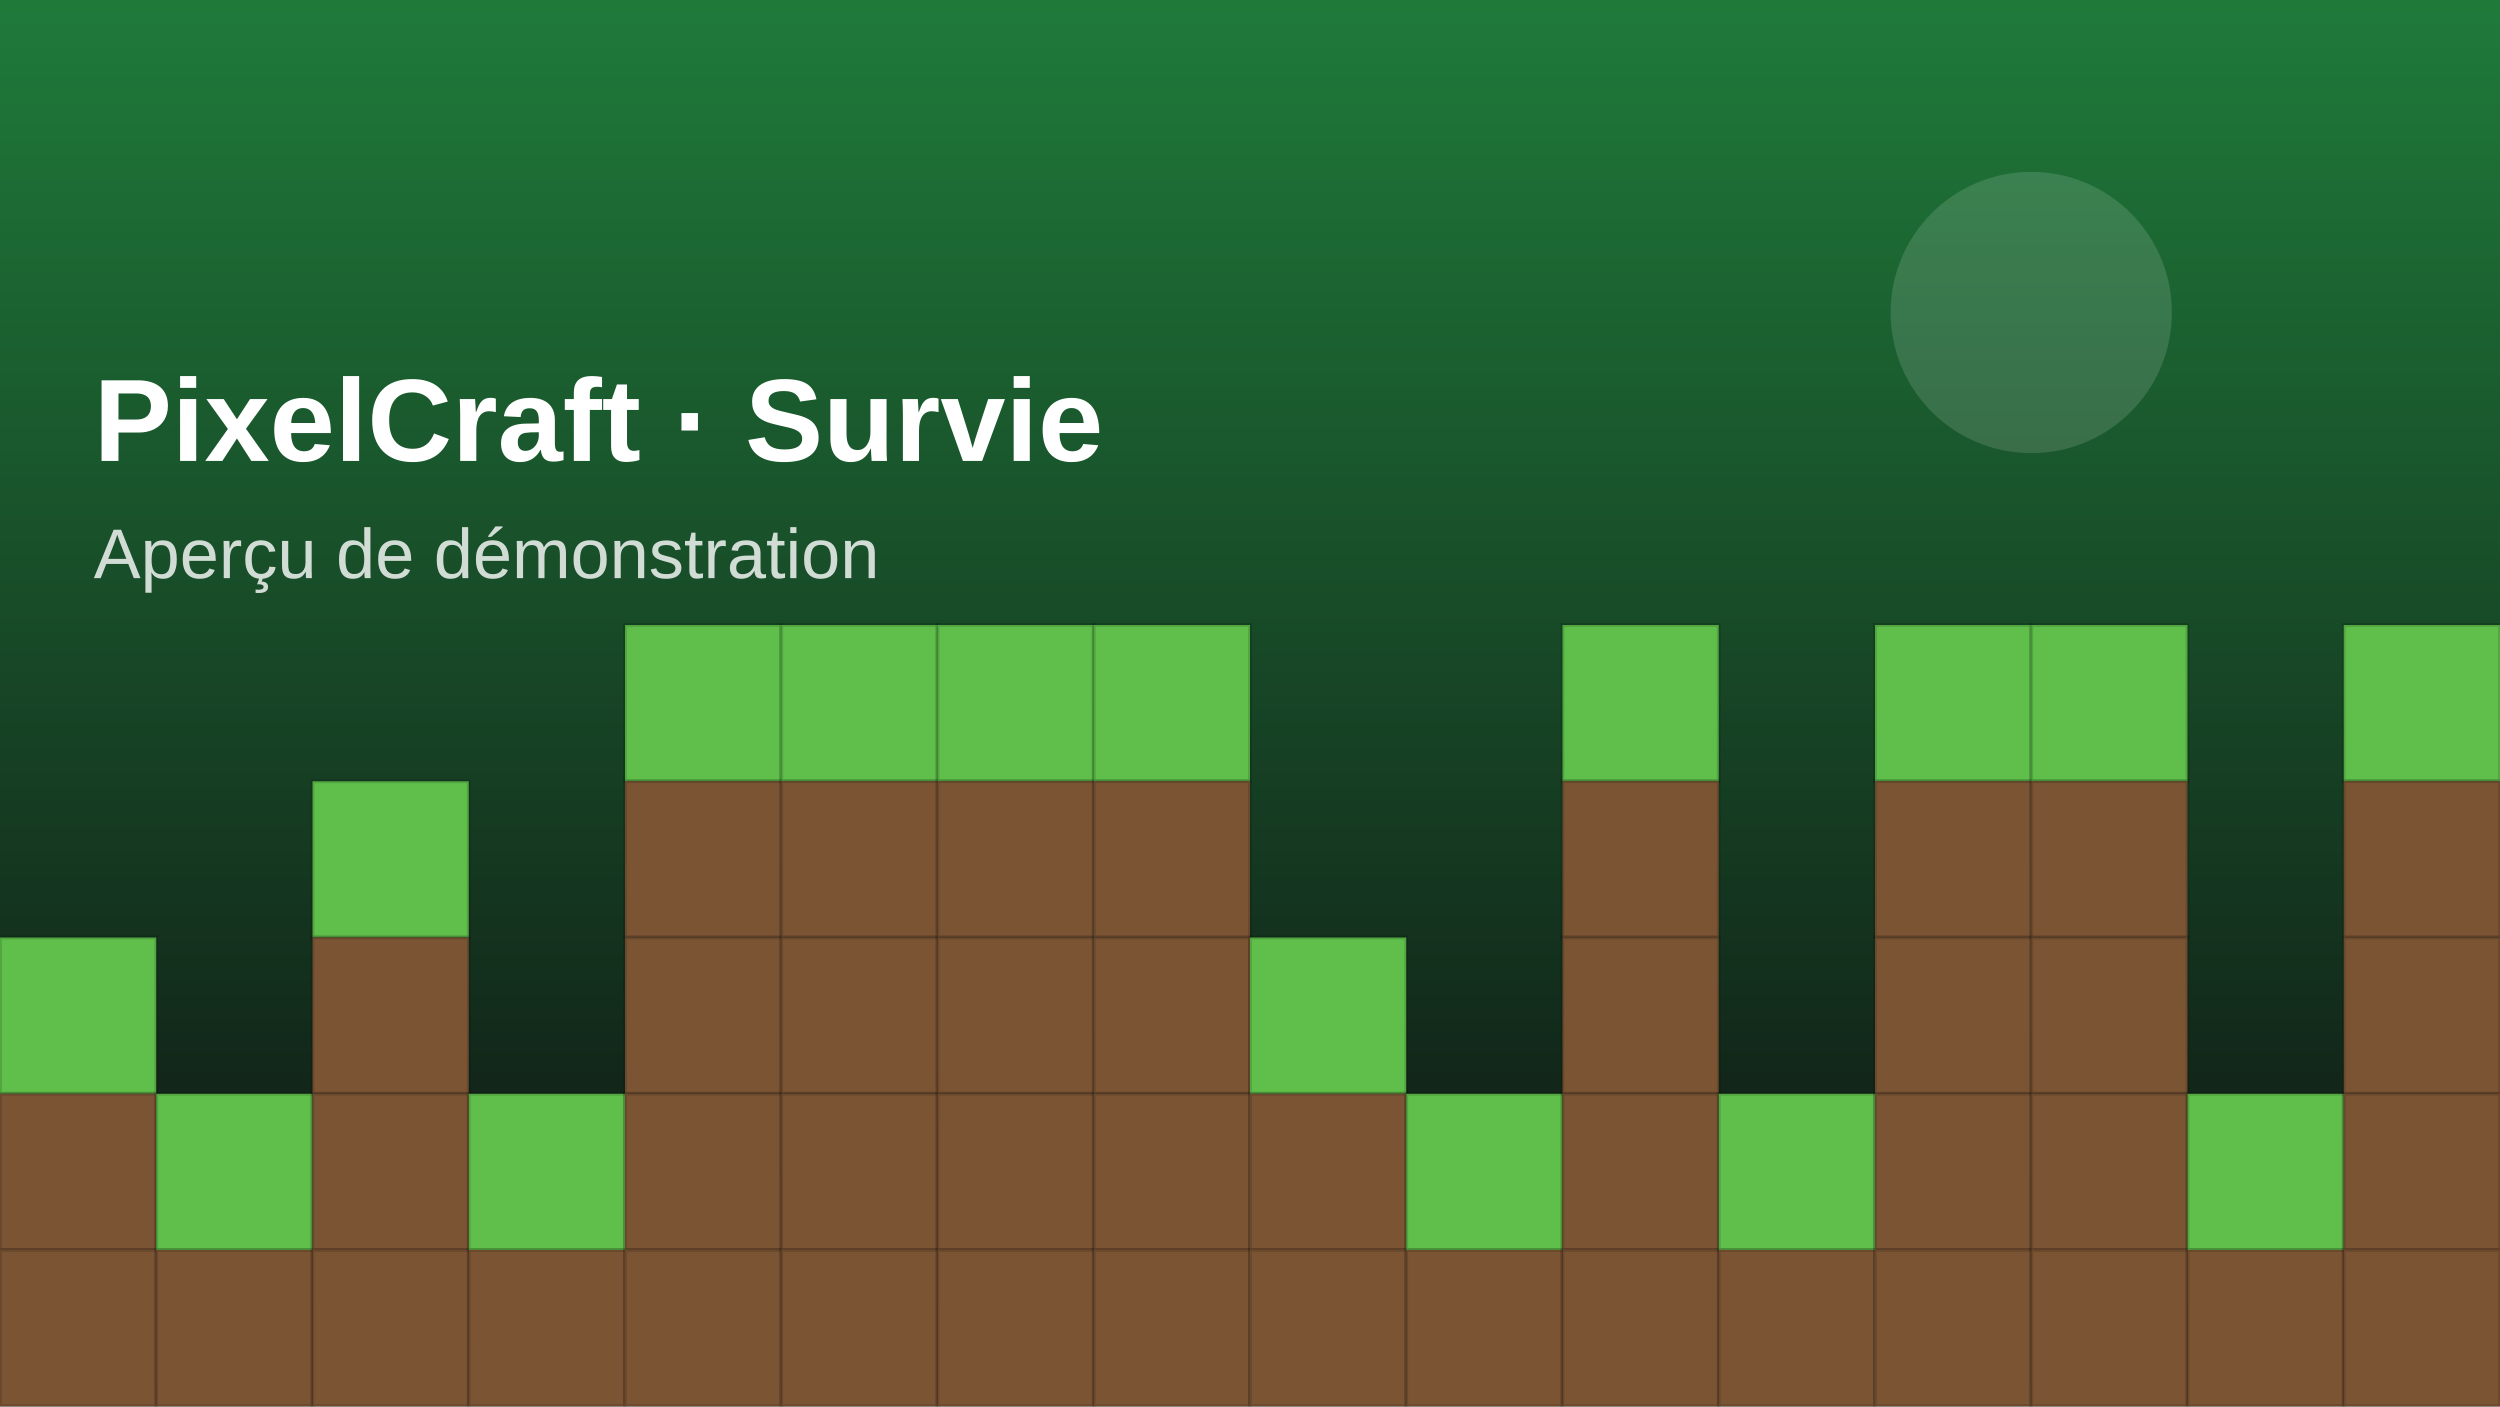
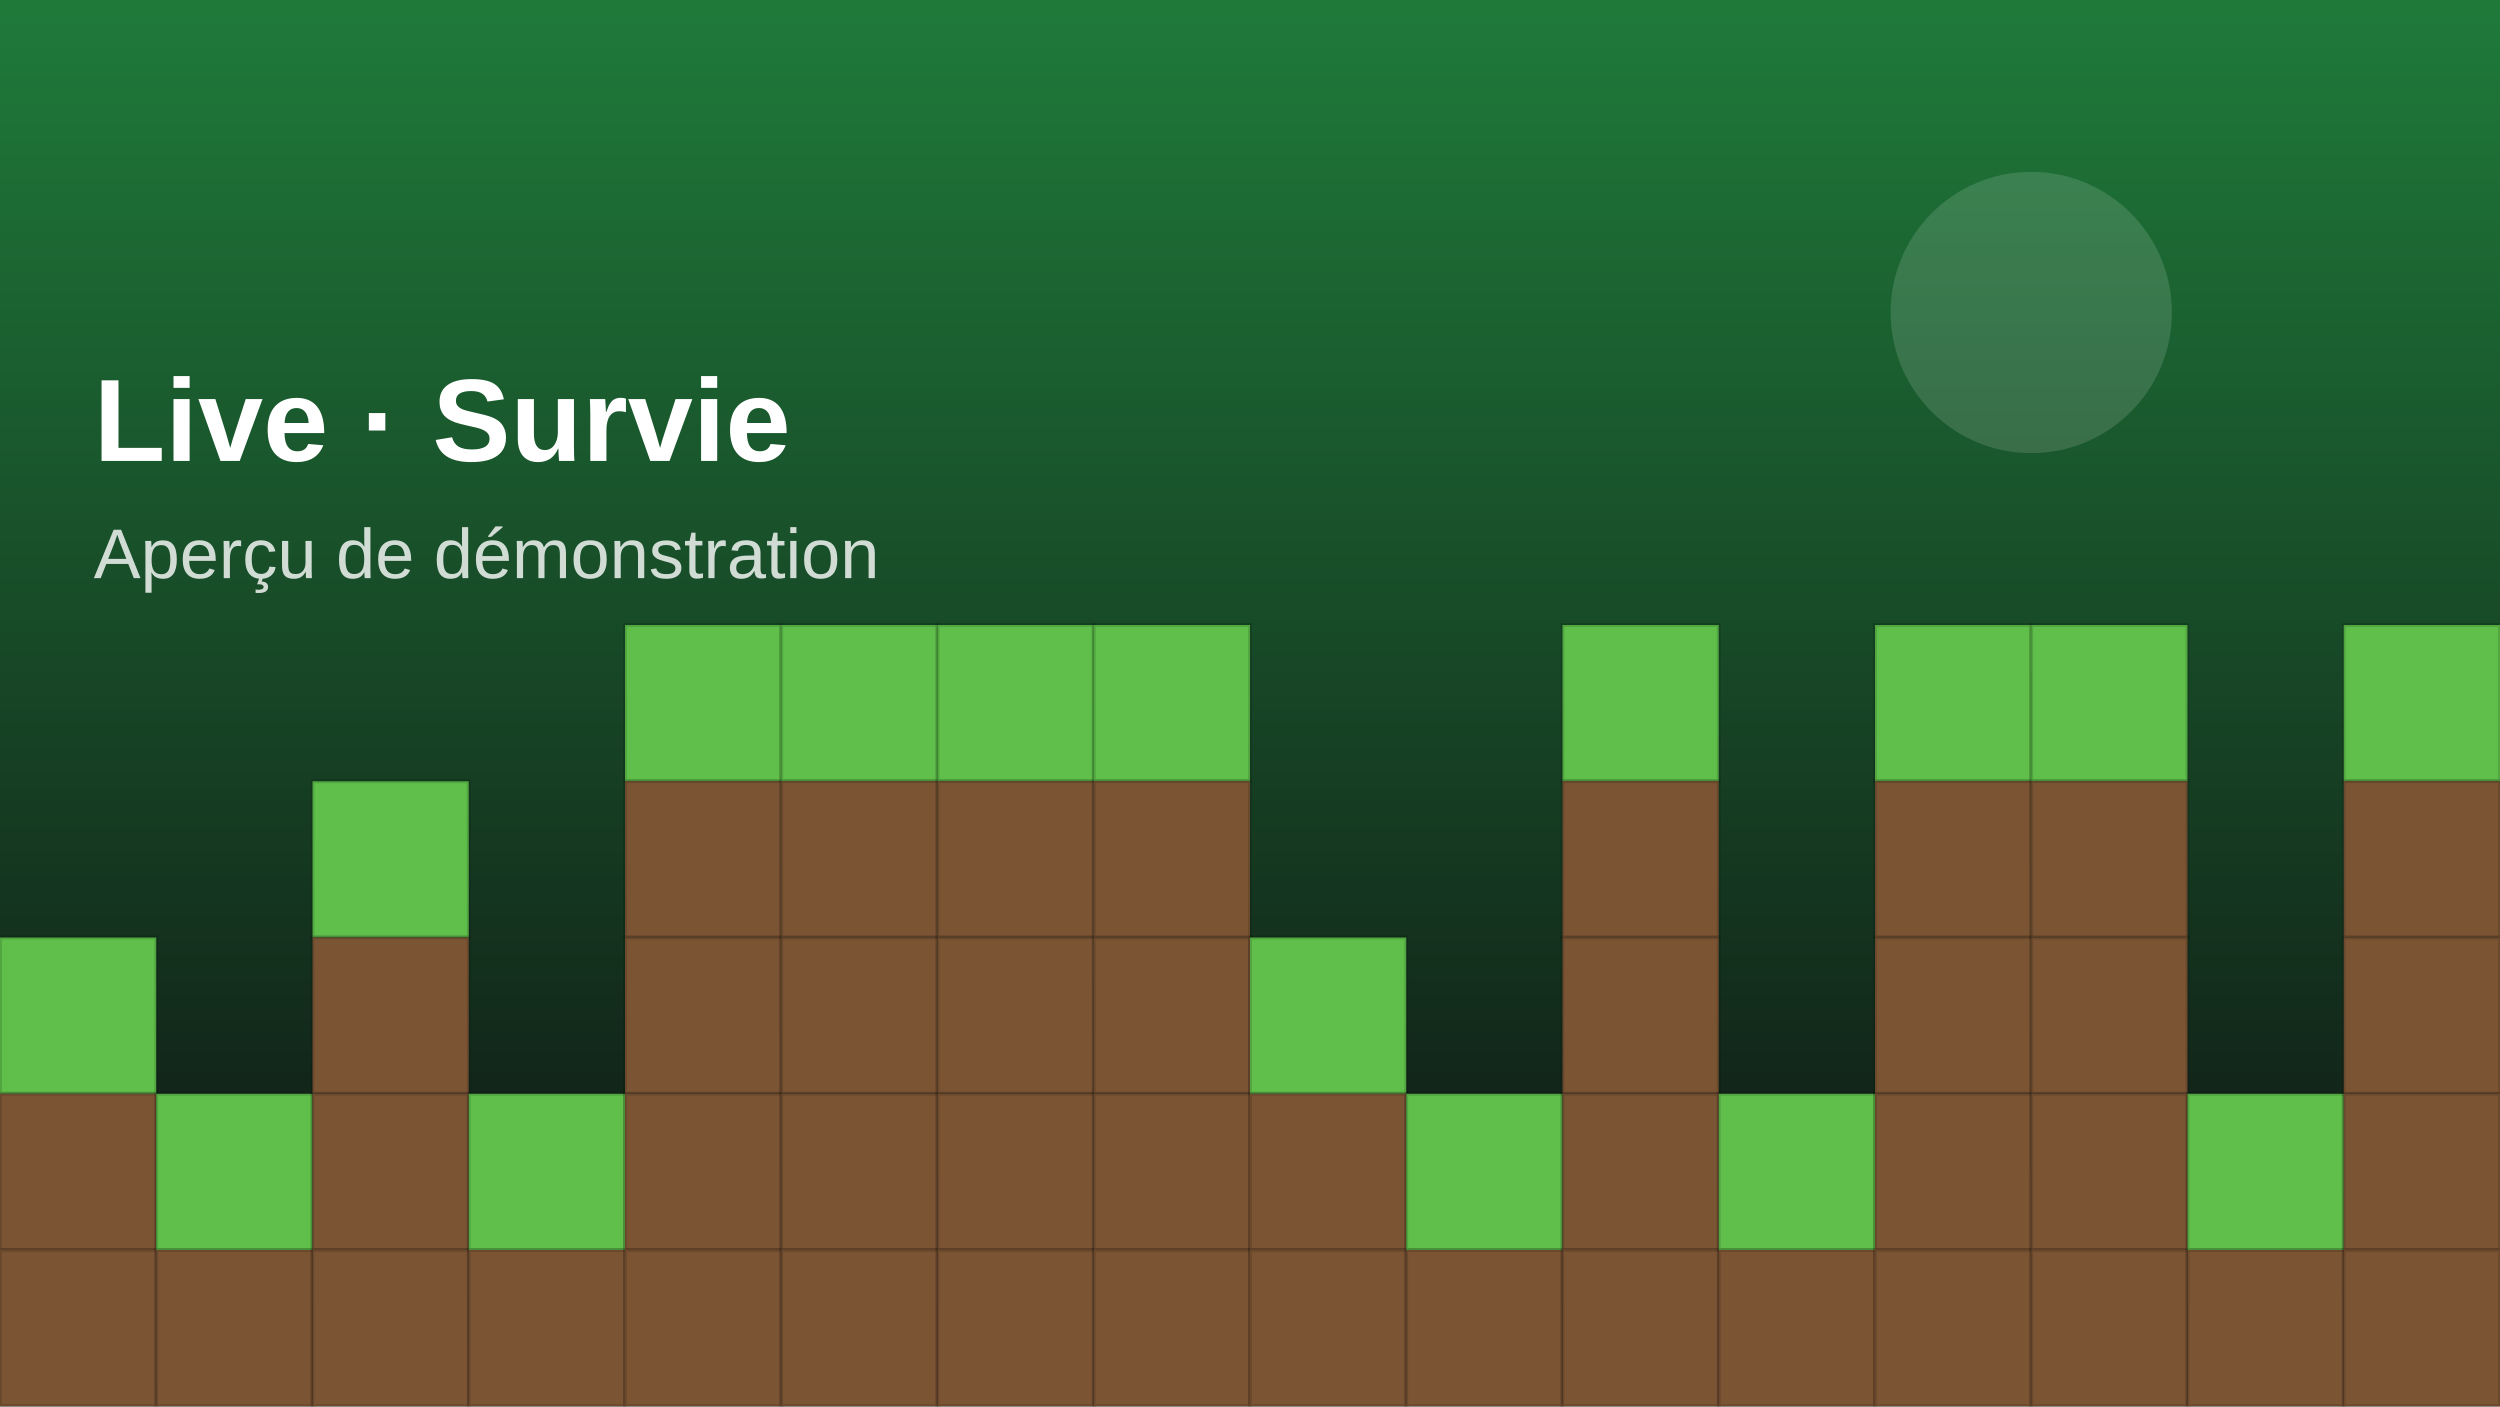
<svg xmlns="http://www.w3.org/2000/svg" width="640" height="360" viewBox="0 0 640 360">
  <defs>
    <linearGradient id="g" x1="0" y1="0" x2="0" y2="1">
      <stop offset="0" stop-color="#1f7a3a" />
      <stop offset="1" stop-color="#0e0e10" />
    </linearGradient>
  </defs>
  <rect width="640" height="360" fill="url(#g)" />
  <circle cx="520" cy="80" r="36" fill="#ffffff22" />
  <rect x="0" y="240" width="40" height="40" fill="#5fbf4a" stroke="#00000022" />
  <rect x="0" y="280" width="40" height="40" fill="#7b5434" stroke="#00000022" />
  <rect x="0" y="320" width="40" height="40" fill="#7b5434" stroke="#00000022" />
  <rect x="40" y="280" width="40" height="40" fill="#5fbf4a" stroke="#00000022" />
  <rect x="40" y="320" width="40" height="40" fill="#7b5434" stroke="#00000022" />
  <rect x="80" y="200" width="40" height="40" fill="#5fbf4a" stroke="#00000022" />
  <rect x="80" y="240" width="40" height="40" fill="#7b5434" stroke="#00000022" />
  <rect x="80" y="280" width="40" height="40" fill="#7b5434" stroke="#00000022" />
  <rect x="80" y="320" width="40" height="40" fill="#7b5434" stroke="#00000022" />
  <rect x="120" y="280" width="40" height="40" fill="#5fbf4a" stroke="#00000022" />
  <rect x="120" y="320" width="40" height="40" fill="#7b5434" stroke="#00000022" />
  <rect x="160" y="160" width="40" height="40" fill="#5fbf4a" stroke="#00000022" />
  <rect x="160" y="200" width="40" height="40" fill="#7b5434" stroke="#00000022" />
  <rect x="160" y="240" width="40" height="40" fill="#7b5434" stroke="#00000022" />
  <rect x="160" y="280" width="40" height="40" fill="#7b5434" stroke="#00000022" />
  <rect x="160" y="320" width="40" height="40" fill="#7b5434" stroke="#00000022" />
  <rect x="200" y="160" width="40" height="40" fill="#5fbf4a" stroke="#00000022" />
  <rect x="200" y="200" width="40" height="40" fill="#7b5434" stroke="#00000022" />
  <rect x="200" y="240" width="40" height="40" fill="#7b5434" stroke="#00000022" />
  <rect x="200" y="280" width="40" height="40" fill="#7b5434" stroke="#00000022" />
  <rect x="200" y="320" width="40" height="40" fill="#7b5434" stroke="#00000022" />
  <rect x="240" y="160" width="40" height="40" fill="#5fbf4a" stroke="#00000022" />
  <rect x="240" y="200" width="40" height="40" fill="#7b5434" stroke="#00000022" />
  <rect x="240" y="240" width="40" height="40" fill="#7b5434" stroke="#00000022" />
  <rect x="240" y="280" width="40" height="40" fill="#7b5434" stroke="#00000022" />
  <rect x="240" y="320" width="40" height="40" fill="#7b5434" stroke="#00000022" />
  <rect x="280" y="160" width="40" height="40" fill="#5fbf4a" stroke="#00000022" />
  <rect x="280" y="200" width="40" height="40" fill="#7b5434" stroke="#00000022" />
  <rect x="280" y="240" width="40" height="40" fill="#7b5434" stroke="#00000022" />
  <rect x="280" y="280" width="40" height="40" fill="#7b5434" stroke="#00000022" />
  <rect x="280" y="320" width="40" height="40" fill="#7b5434" stroke="#00000022" />
  <rect x="320" y="240" width="40" height="40" fill="#5fbf4a" stroke="#00000022" />
  <rect x="320" y="280" width="40" height="40" fill="#7b5434" stroke="#00000022" />
  <rect x="320" y="320" width="40" height="40" fill="#7b5434" stroke="#00000022" />
  <rect x="360" y="280" width="40" height="40" fill="#5fbf4a" stroke="#00000022" />
  <rect x="360" y="320" width="40" height="40" fill="#7b5434" stroke="#00000022" />
  <rect x="400" y="160" width="40" height="40" fill="#5fbf4a" stroke="#00000022" />
  <rect x="400" y="200" width="40" height="40" fill="#7b5434" stroke="#00000022" />
  <rect x="400" y="240" width="40" height="40" fill="#7b5434" stroke="#00000022" />
  <rect x="400" y="280" width="40" height="40" fill="#7b5434" stroke="#00000022" />
  <rect x="400" y="320" width="40" height="40" fill="#7b5434" stroke="#00000022" />
  <rect x="440" y="280" width="40" height="40" fill="#5fbf4a" stroke="#00000022" />
  <rect x="440" y="320" width="40" height="40" fill="#7b5434" stroke="#00000022" />
  <rect x="480" y="160" width="40" height="40" fill="#5fbf4a" stroke="#00000022" />
  <rect x="480" y="200" width="40" height="40" fill="#7b5434" stroke="#00000022" />
  <rect x="480" y="240" width="40" height="40" fill="#7b5434" stroke="#00000022" />
  <rect x="480" y="280" width="40" height="40" fill="#7b5434" stroke="#00000022" />
  <rect x="480" y="320" width="40" height="40" fill="#7b5434" stroke="#00000022" />
  <rect x="520" y="160" width="40" height="40" fill="#5fbf4a" stroke="#00000022" />
  <rect x="520" y="200" width="40" height="40" fill="#7b5434" stroke="#00000022" />
  <rect x="520" y="240" width="40" height="40" fill="#7b5434" stroke="#00000022" />
  <rect x="520" y="280" width="40" height="40" fill="#7b5434" stroke="#00000022" />
  <rect x="520" y="320" width="40" height="40" fill="#7b5434" stroke="#00000022" />
  <rect x="560" y="280" width="40" height="40" fill="#5fbf4a" stroke="#00000022" />
  <rect x="560" y="320" width="40" height="40" fill="#7b5434" stroke="#00000022" />
  <rect x="600" y="160" width="40" height="40" fill="#5fbf4a" stroke="#00000022" />
  <rect x="600" y="200" width="40" height="40" fill="#7b5434" stroke="#00000022" />
  <rect x="600" y="240" width="40" height="40" fill="#7b5434" stroke="#00000022" />
  <rect x="600" y="280" width="40" height="40" fill="#7b5434" stroke="#00000022" />
  <rect x="600" y="320" width="40" height="40" fill="#7b5434" stroke="#00000022" />
-   <text x="24" y="118" font-family="Arial, sans-serif" font-size="30" font-weight="700" fill="#ffffff">PixelCraft · Survie</text>
+   <text x="24" y="118" font-family="Arial, sans-serif" font-size="30" font-weight="700" fill="#ffffff">Live · Survie</text>
  <text x="24" y="148" font-family="Arial, sans-serif" font-size="18" fill="#ffffffcc">Aperçu de démonstration</text>
</svg>
